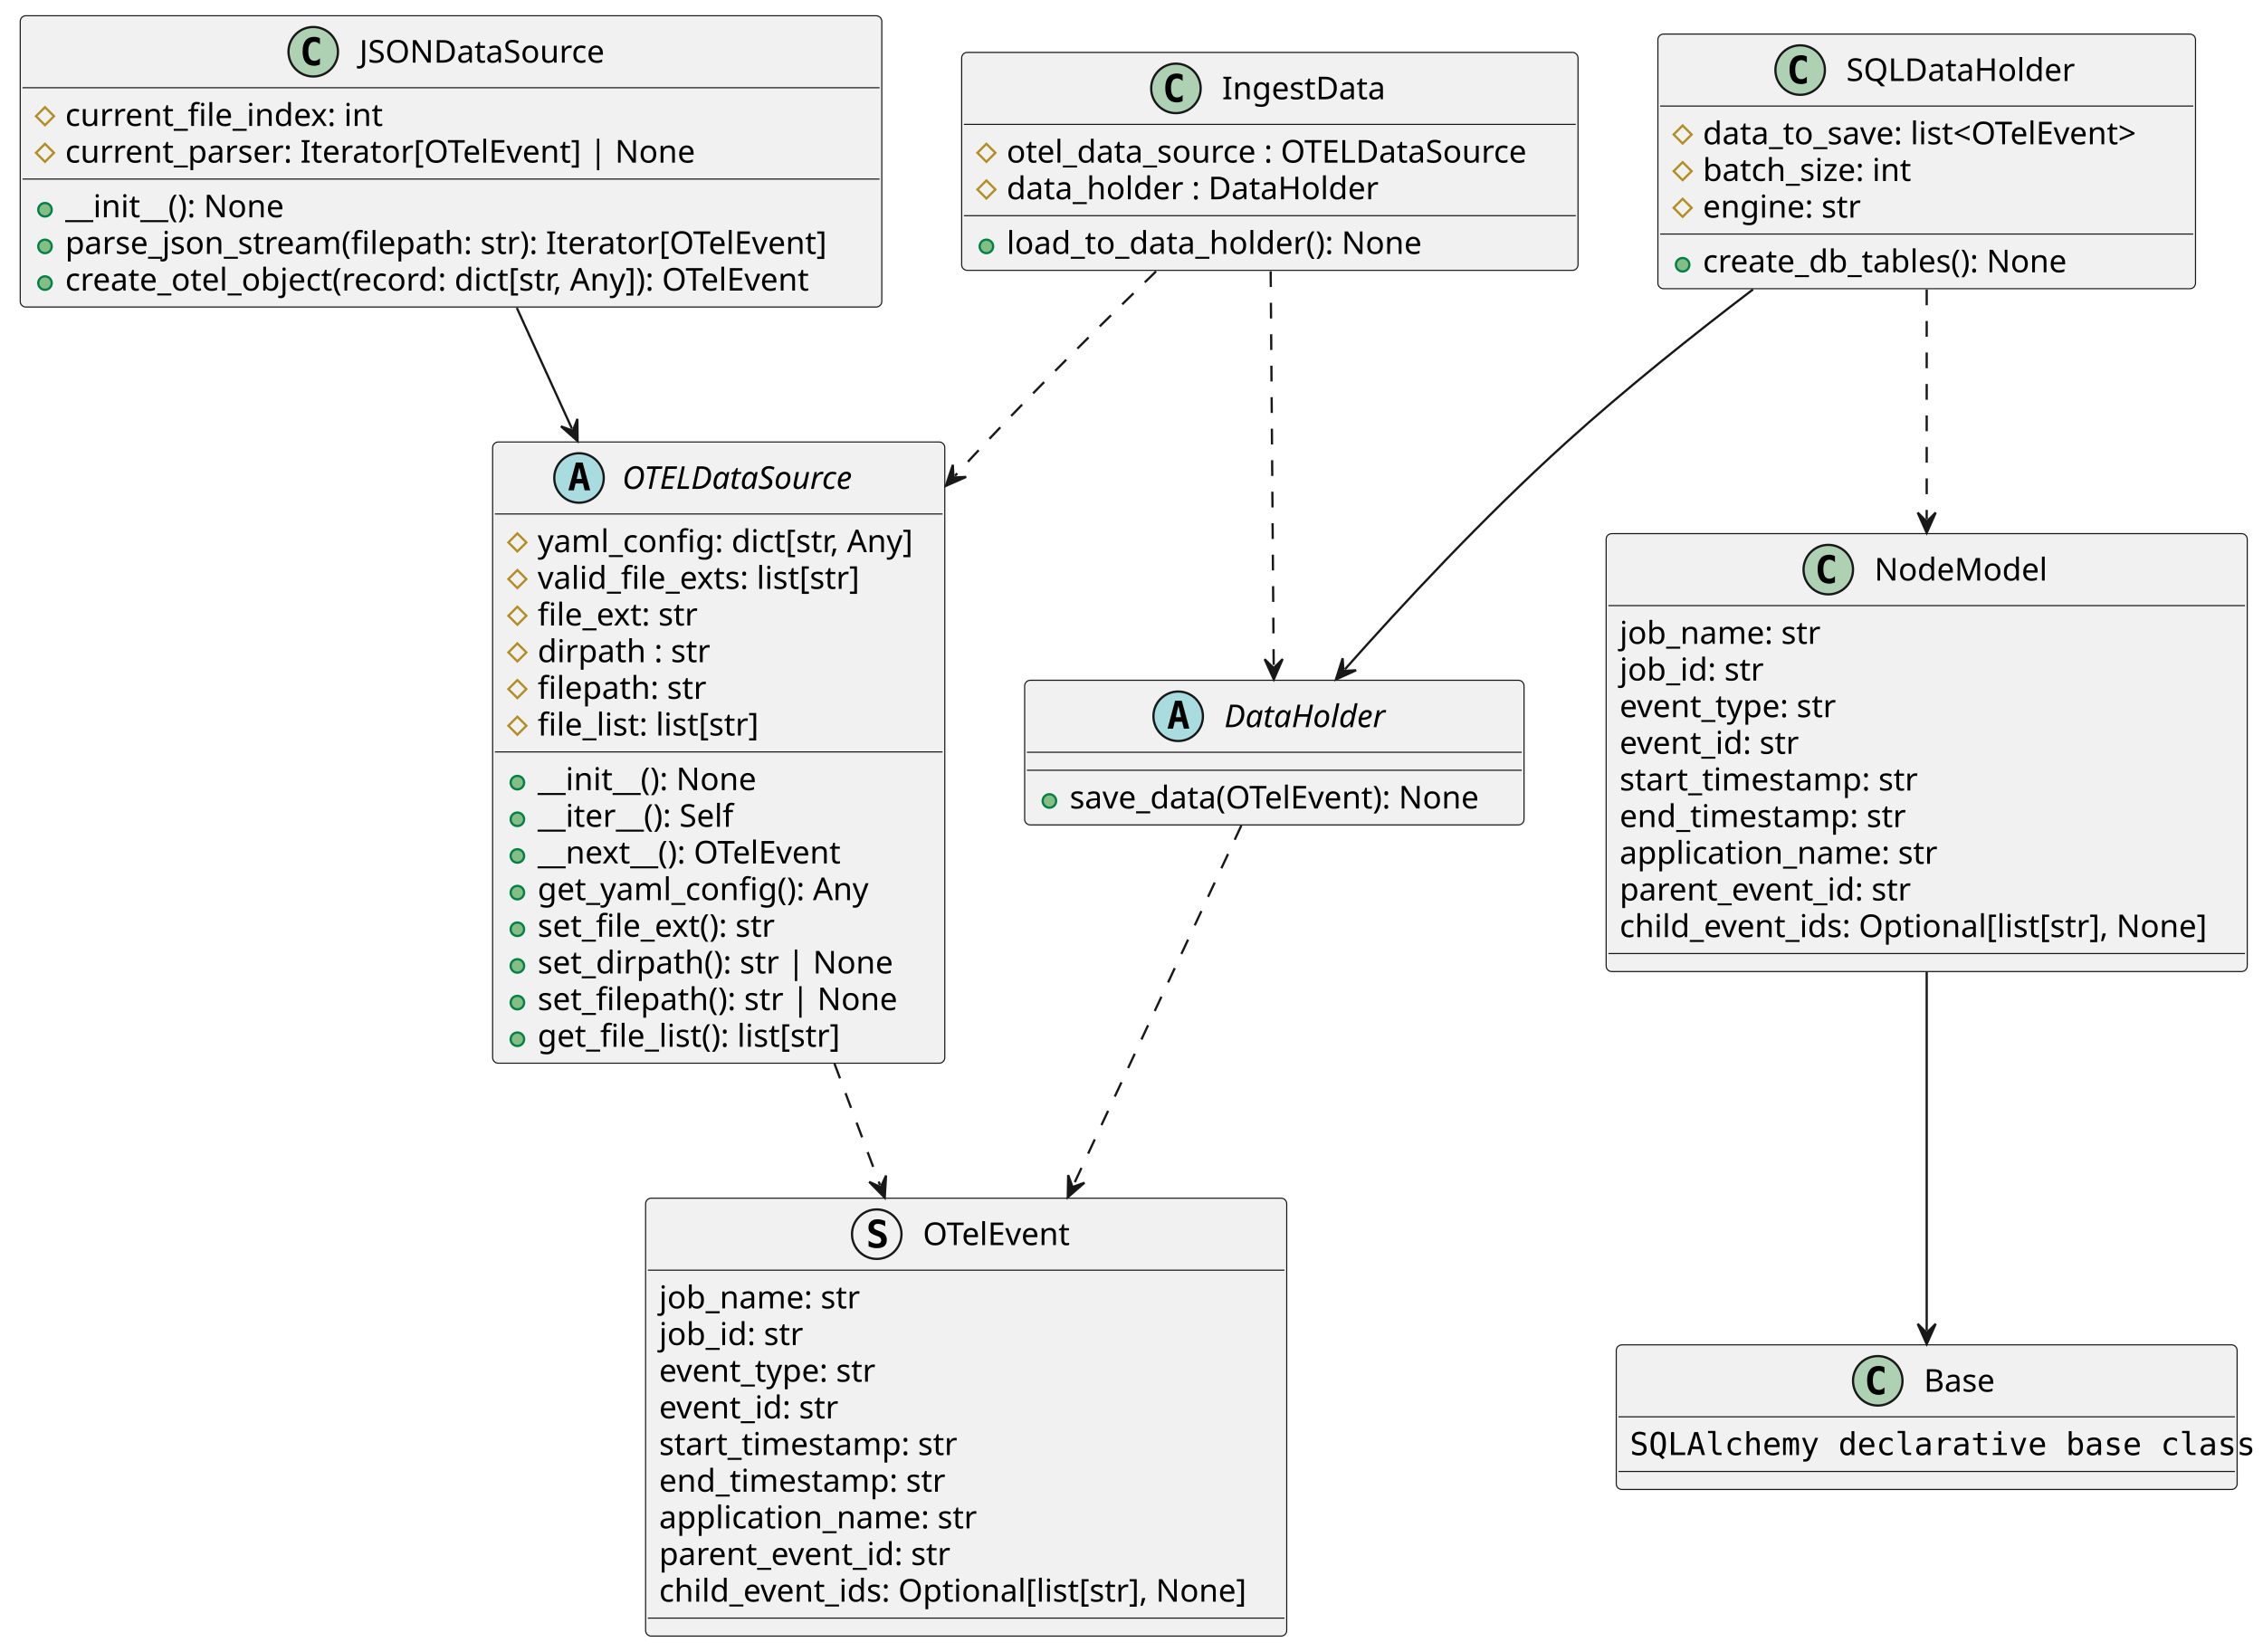
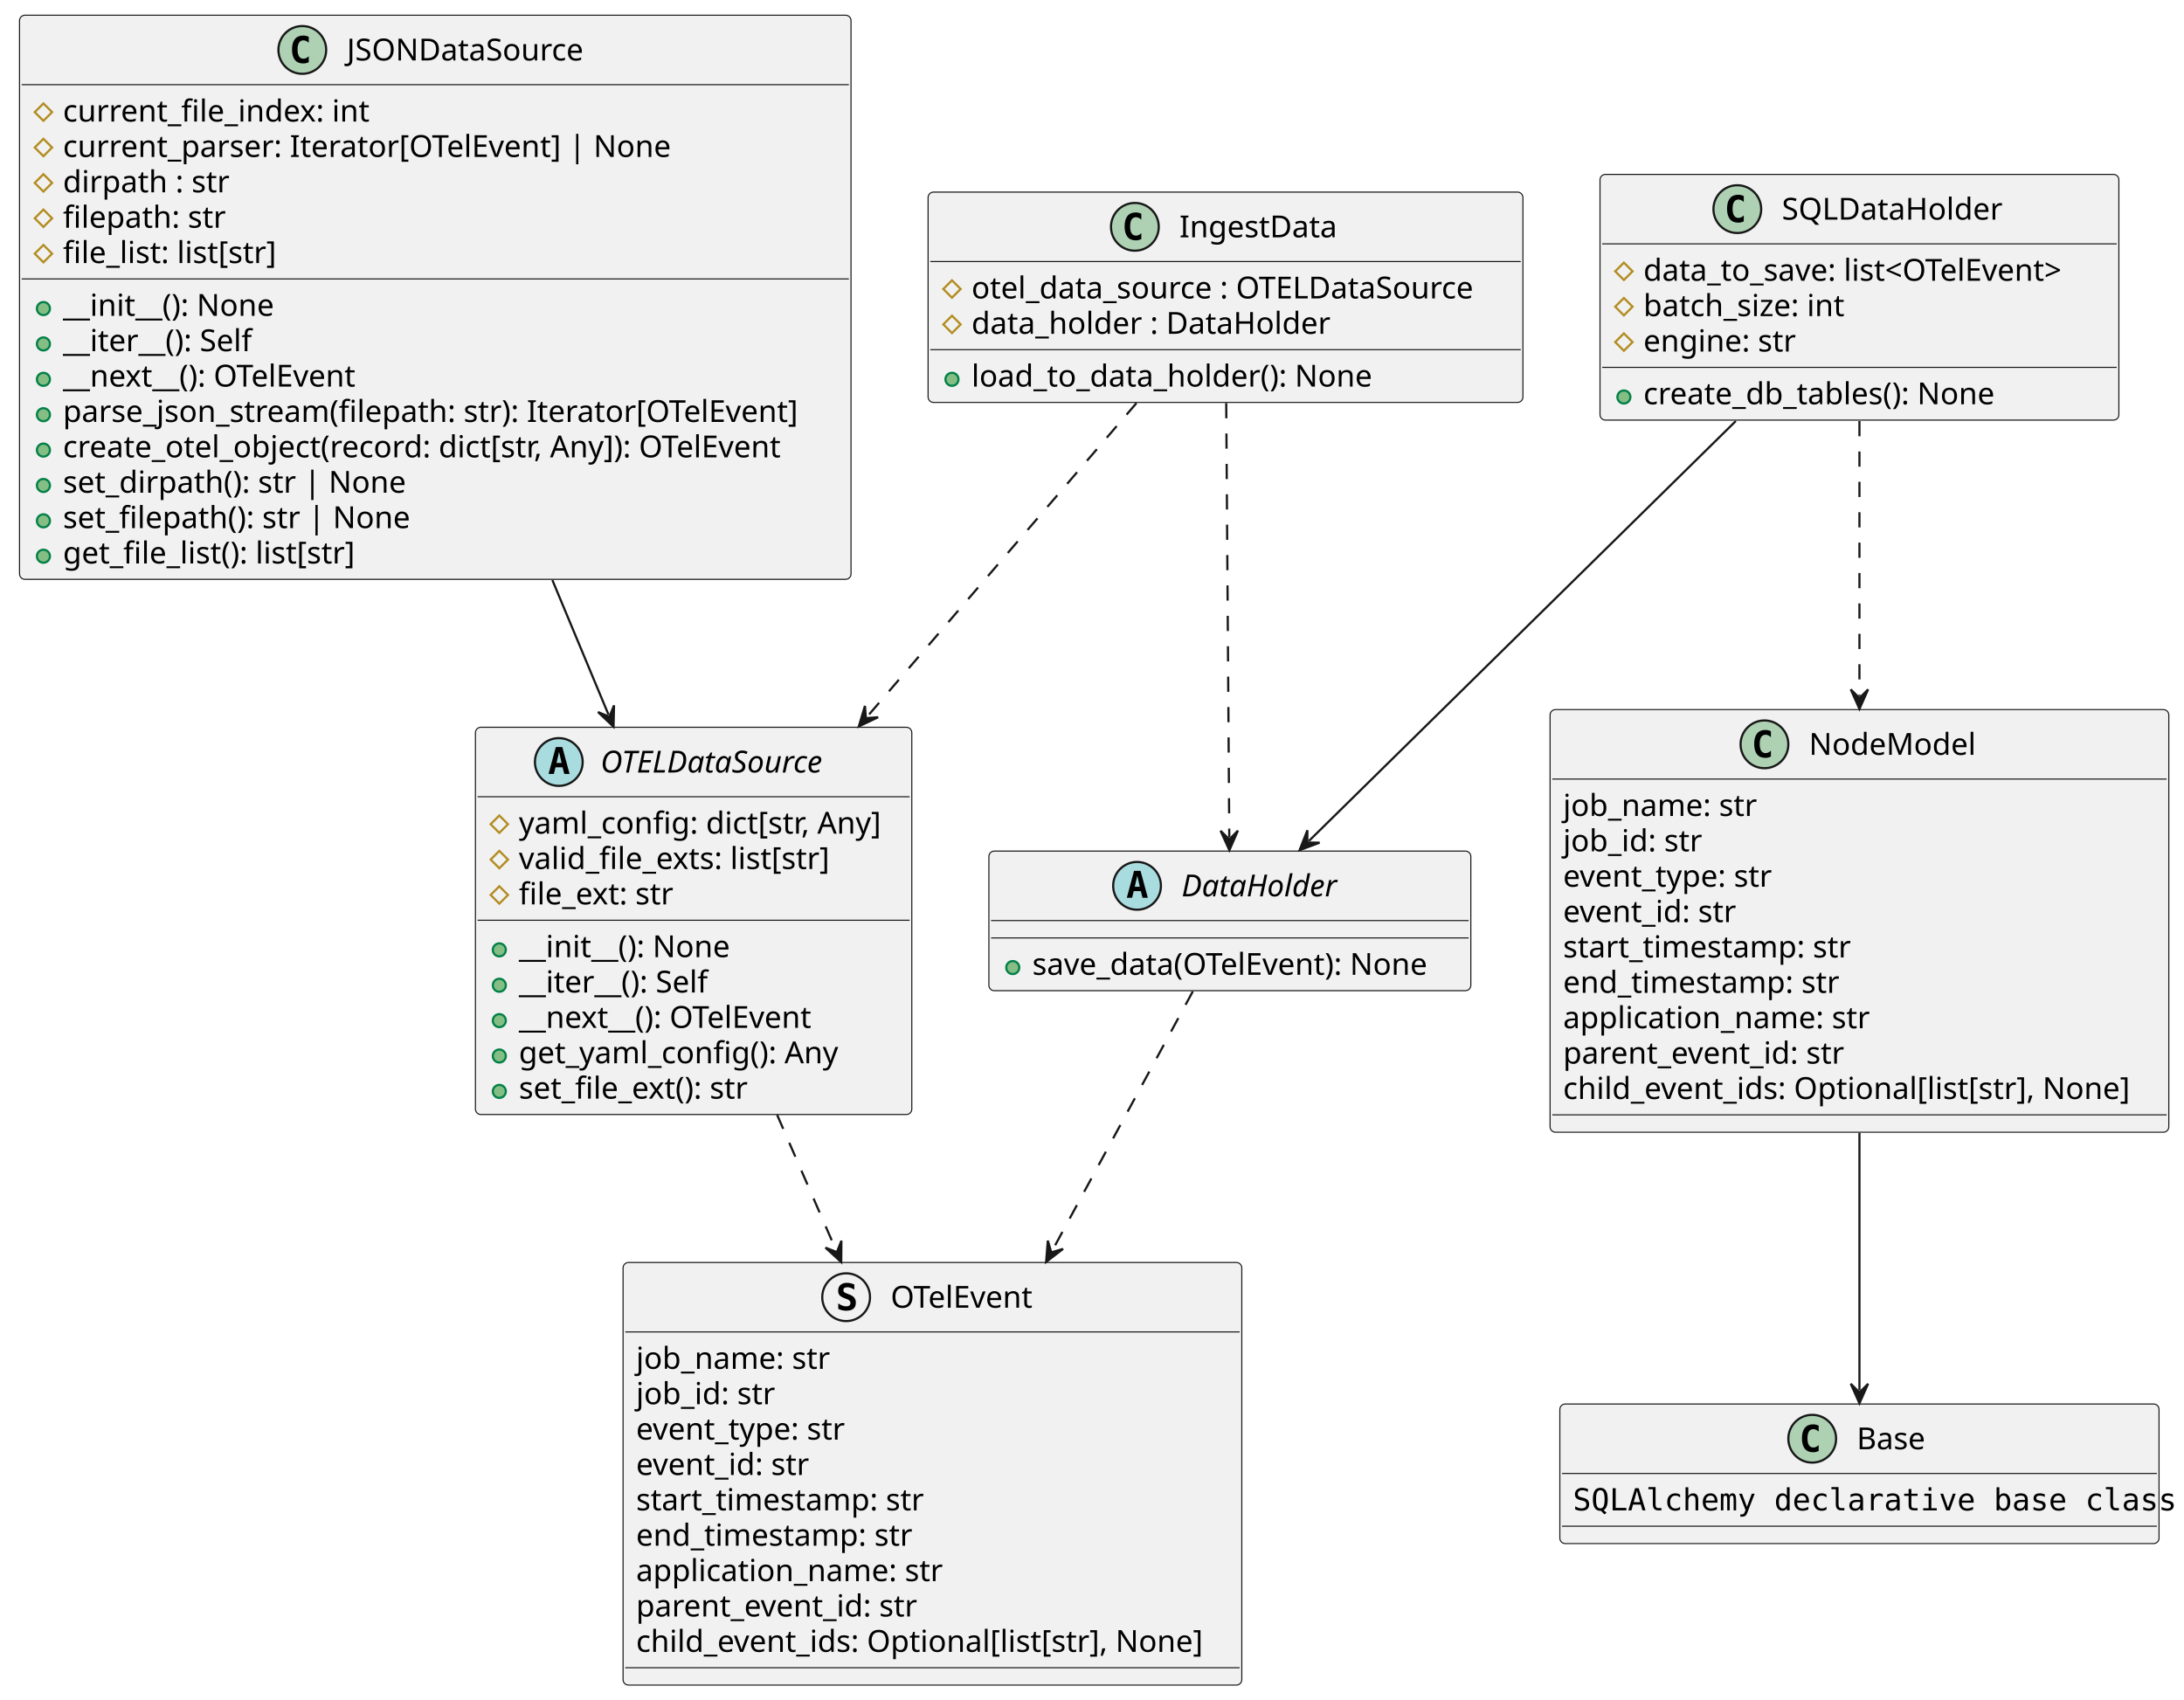
- <svg xmlns="http://www.w3.org/2000/svg" contentStyleType="text/css" height="734px" preserveAspectRatio="none" style="width:1006px;height:734px;background:#FFFFFF;" version="1.1" viewBox="0 0 1006 734" width="1006px" zoomAndPan="magnify">
+ <svg xmlns="http://www.w3.org/2000/svg" contentStyleType="text/css" height="783px" preserveAspectRatio="none" style="width:1006px;height:783px;background:#FFFFFF;" version="1.1" viewBox="0 0 1006 783" width="1006px" zoomAndPan="magnify">
  <defs />
  <g>
    <g id="elem_OTelEvent">
-       <rect codeLine="2" fill="#F1F1F1" height="194.672" id="OTelEvent" rx="2.5" ry="2.5" style="stroke:#181818;stroke-width:0.5;" width="285" x="287" y="532.64" />
-       <ellipse cx="389.75" cy="548.64" fill="#F1F1F1" rx="11" ry="11" style="stroke:#181818;stroke-width:1.0;" />
-       <path d="M389.234,549.202 Q387.375,548.499 386.719,547.734 Q386.078,546.952 386.078,545.64 Q386.078,543.952 387.156,542.984 Q388.234,542.015 390.109,542.015 Q390.969,542.015 391.812,542.218 Q392.672,542.406 393.516,542.796 L393.516,545.187 Q392.734,544.624 391.906,544.343 Q391.094,544.046 390.297,544.046 Q389.422,544.046 388.938,544.406 Q388.469,544.765 388.469,545.421 Q388.469,545.937 388.812,546.281 Q389.156,546.609 390.25,547.015 L391.312,547.421 Q392.797,547.968 393.5,548.874 Q394.219,549.781 394.219,551.156 Q394.219,553.031 393.109,553.952 Q392,554.874 389.75,554.874 Q388.828,554.874 387.906,554.656 Q386.984,554.437 386.125,554.015 L386.125,551.484 Q387.094,552.171 388.016,552.515 Q388.938,552.859 389.828,552.859 Q390.734,552.859 391.234,552.452 Q391.734,552.031 391.734,551.296 Q391.734,550.734 391.391,550.327 Q391.062,549.906 390.438,549.656 L389.234,549.202 Z " fill="#000000" />
-       <text fill="#000000" font-family="sans-serif" font-size="14" lengthAdjust="spacing" textLength="71" x="410.25" y="553.487">OTelEvent</text>
-       <line style="stroke:#181818;stroke-width:0.5;" x1="288" x2="571" y1="564.64" y2="564.64" />
-       <text fill="#000000" font-family="sans-serif" font-size="14" lengthAdjust="spacing" textLength="94" x="293" y="581.635">job_name: str</text>
-       <text fill="#000000" font-family="sans-serif" font-size="14" lengthAdjust="spacing" textLength="67" x="293" y="597.932">job_id: str</text>
-       <text fill="#000000" font-family="sans-serif" font-size="14" lengthAdjust="spacing" textLength="103" x="293" y="614.229">event_type: str</text>
-       <text fill="#000000" font-family="sans-serif" font-size="14" lengthAdjust="spacing" textLength="85" x="293" y="630.526">event_id: str</text>
-       <text fill="#000000" font-family="sans-serif" font-size="14" lengthAdjust="spacing" textLength="138" x="293" y="646.823">start_timestamp: str</text>
-       <text fill="#000000" font-family="sans-serif" font-size="14" lengthAdjust="spacing" textLength="134" x="293" y="663.12">end_timestamp: str</text>
-       <text fill="#000000" font-family="sans-serif" font-size="14" lengthAdjust="spacing" textLength="147" x="293" y="679.416">application_name: str</text>
-       <text fill="#000000" font-family="sans-serif" font-size="14" lengthAdjust="spacing" textLength="137" x="293" y="695.713">parent_event_id: str</text>
-       <text fill="#000000" font-family="sans-serif" font-size="14" lengthAdjust="spacing" textLength="273" x="293" y="712.01">child_event_ids: Optional[list[str], None]</text>
-       <line style="stroke:#181818;stroke-width:0.5;" x1="288" x2="571" y1="719.312" y2="719.312" />
+       <rect codeLine="2" fill="#F1F1F1" height="194.672" id="OTelEvent" rx="2.5" ry="2.5" style="stroke:#181818;stroke-width:0.5;" width="285" x="287" y="581.53" />
+       <ellipse cx="389.75" cy="597.53" fill="#F1F1F1" rx="11" ry="11" style="stroke:#181818;stroke-width:1.0;" />
+       <path d="M389.234,598.092 Q387.375,597.389 386.719,596.624 Q386.078,595.842 386.078,594.53 Q386.078,592.842 387.156,591.874 Q388.234,590.905 390.109,590.905 Q390.969,590.905 391.812,591.108 Q392.672,591.296 393.516,591.686 L393.516,594.077 Q392.734,593.514 391.906,593.233 Q391.094,592.936 390.297,592.936 Q389.422,592.936 388.938,593.296 Q388.469,593.655 388.469,594.311 Q388.469,594.827 388.812,595.171 Q389.156,595.499 390.25,595.905 L391.312,596.311 Q392.797,596.858 393.5,597.764 Q394.219,598.671 394.219,600.046 Q394.219,601.921 393.109,602.842 Q392,603.764 389.75,603.764 Q388.828,603.764 387.906,603.546 Q386.984,603.327 386.125,602.905 L386.125,600.374 Q387.094,601.061 388.016,601.405 Q388.938,601.749 389.828,601.749 Q390.734,601.749 391.234,601.342 Q391.734,600.921 391.734,600.186 Q391.734,599.624 391.391,599.217 Q391.062,598.796 390.438,598.546 L389.234,598.092 Z " fill="#000000" />
+       <text fill="#000000" font-family="sans-serif" font-size="14" lengthAdjust="spacing" textLength="71" x="410.25" y="602.377">OTelEvent</text>
+       <line style="stroke:#181818;stroke-width:0.5;" x1="288" x2="571" y1="613.53" y2="613.53" />
+       <text fill="#000000" font-family="sans-serif" font-size="14" lengthAdjust="spacing" textLength="94" x="293" y="630.525">job_name: str</text>
+       <text fill="#000000" font-family="sans-serif" font-size="14" lengthAdjust="spacing" textLength="67" x="293" y="646.822">job_id: str</text>
+       <text fill="#000000" font-family="sans-serif" font-size="14" lengthAdjust="spacing" textLength="103" x="293" y="663.119">event_type: str</text>
+       <text fill="#000000" font-family="sans-serif" font-size="14" lengthAdjust="spacing" textLength="85" x="293" y="679.416">event_id: str</text>
+       <text fill="#000000" font-family="sans-serif" font-size="14" lengthAdjust="spacing" textLength="138" x="293" y="695.713">start_timestamp: str</text>
+       <text fill="#000000" font-family="sans-serif" font-size="14" lengthAdjust="spacing" textLength="134" x="293" y="712.01">end_timestamp: str</text>
+       <text fill="#000000" font-family="sans-serif" font-size="14" lengthAdjust="spacing" textLength="147" x="293" y="728.306">application_name: str</text>
+       <text fill="#000000" font-family="sans-serif" font-size="14" lengthAdjust="spacing" textLength="137" x="293" y="744.603">parent_event_id: str</text>
+       <text fill="#000000" font-family="sans-serif" font-size="14" lengthAdjust="spacing" textLength="273" x="293" y="760.9">child_event_ids: Optional[list[str], None]</text>
+       <line style="stroke:#181818;stroke-width:0.5;" x1="288" x2="571" y1="768.202" y2="768.202" />
    </g>
    <g id="elem_OTELDataSource">
-       <rect codeLine="14" fill="#F1F1F1" height="276.156" id="OTELDataSource" rx="2.5" ry="2.5" style="stroke:#181818;stroke-width:0.5;" width="201" x="219" y="196.48" />
-       <ellipse cx="257.4" cy="212.48" fill="#A9DCDF" rx="11" ry="11" style="stroke:#181818;stroke-width:1.0;" />
-       <path d="M257.509,207.824 L256.353,212.902 L258.681,212.902 L257.509,207.824 Z M256.025,205.589 L259.009,205.589 L262.369,217.98 L259.916,217.98 L259.15,214.917 L255.869,214.917 L255.119,217.98 L252.681,217.98 L256.025,205.589 Z " fill="#000000" />
-       <text fill="#000000" font-family="sans-serif" font-size="14" font-style="italic" lengthAdjust="spacing" textLength="117" x="276.6" y="217.327">OTELDataSource</text>
-       <line style="stroke:#181818;stroke-width:0.5;" x1="220" x2="419" y1="228.48" y2="228.48" />
-       <polygon fill="none" points="230,237.128,234,241.128,230,245.128,226,241.128" style="stroke:#B38D22;stroke-width:1.0;" />
-       <text fill="#000000" font-family="sans-serif" font-size="14" lengthAdjust="spacing" textLength="175" x="239" y="245.475">yaml_config: dict[str, Any]</text>
-       <polygon fill="none" points="230,253.425,234,257.425,230,261.425,226,257.425" style="stroke:#B38D22;stroke-width:1.0;" />
-       <text fill="#000000" font-family="sans-serif" font-size="14" lengthAdjust="spacing" textLength="148" x="239" y="261.772">valid_file_exts: list[str]</text>
-       <polygon fill="none" points="230,269.722,234,273.722,230,277.722,226,273.722" style="stroke:#B38D22;stroke-width:1.0;" />
-       <text fill="#000000" font-family="sans-serif" font-size="14" lengthAdjust="spacing" textLength="74" x="239" y="278.069">file_ext: str</text>
-       <polygon fill="none" points="230,286.019,234,290.019,230,294.019,226,290.019" style="stroke:#B38D22;stroke-width:1.0;" />
-       <text fill="#000000" font-family="sans-serif" font-size="14" lengthAdjust="spacing" textLength="79" x="239" y="294.366">dirpath : str</text>
-       <polygon fill="none" points="230,302.316,234,306.316,230,310.316,226,306.316" style="stroke:#B38D22;stroke-width:1.0;" />
-       <text fill="#000000" font-family="sans-serif" font-size="14" lengthAdjust="spacing" textLength="77" x="239" y="310.663">filepath: str</text>
-       <polygon fill="none" points="230,318.613,234,322.613,230,326.613,226,322.613" style="stroke:#B38D22;stroke-width:1.0;" />
-       <text fill="#000000" font-family="sans-serif" font-size="14" lengthAdjust="spacing" textLength="101" x="239" y="326.959">file_list: list[str]</text>
-       <line style="stroke:#181818;stroke-width:0.5;" x1="220" x2="419" y1="334.261" y2="334.261" />
-       <ellipse cx="230" cy="347.91" fill="#84BE84" rx="3" ry="3" style="stroke:#038048;stroke-width:1.0;" />
-       <text fill="#000000" font-family="sans-serif" font-size="14" lengthAdjust="spacing" textLength="104" x="239" y="351.256">__init__(): None</text>
-       <ellipse cx="230" cy="364.207" fill="#84BE84" rx="3" ry="3" style="stroke:#038048;stroke-width:1.0;" />
-       <text fill="#000000" font-family="sans-serif" font-size="14" lengthAdjust="spacing" textLength="94" x="239" y="367.553">__iter__(): Self</text>
-       <ellipse cx="230" cy="380.503" fill="#84BE84" rx="3" ry="3" style="stroke:#038048;stroke-width:1.0;" />
-       <text fill="#000000" font-family="sans-serif" font-size="14" lengthAdjust="spacing" textLength="148" x="239" y="383.85">__next__(): OTelEvent</text>
-       <ellipse cx="230" cy="396.8" fill="#84BE84" rx="3" ry="3" style="stroke:#038048;stroke-width:1.0;" />
-       <text fill="#000000" font-family="sans-serif" font-size="14" lengthAdjust="spacing" textLength="154" x="239" y="400.147">get_yaml_config(): Any</text>
-       <ellipse cx="230" cy="413.097" fill="#84BE84" rx="3" ry="3" style="stroke:#038048;stroke-width:1.0;" />
-       <text fill="#000000" font-family="sans-serif" font-size="14" lengthAdjust="spacing" textLength="113" x="239" y="416.444">set_file_ext(): str</text>
-       <ellipse cx="230" cy="429.394" fill="#84BE84" rx="3" ry="3" style="stroke:#038048;stroke-width:1.0;" />
-       <text fill="#000000" font-family="sans-serif" font-size="14" lengthAdjust="spacing" textLength="164" x="239" y="432.741">set_dirpath(): str | None</text>
-       <ellipse cx="230" cy="445.691" fill="#84BE84" rx="3" ry="3" style="stroke:#038048;stroke-width:1.0;" />
-       <text fill="#000000" font-family="sans-serif" font-size="14" lengthAdjust="spacing" textLength="166" x="239" y="449.038">set_filepath(): str | None</text>
-       <ellipse cx="230" cy="461.988" fill="#84BE84" rx="3" ry="3" style="stroke:#038048;stroke-width:1.0;" />
-       <text fill="#000000" font-family="sans-serif" font-size="14" lengthAdjust="spacing" textLength="141" x="239" y="465.334">get_file_list(): list[str]</text>
+       <rect codeLine="14" fill="#F1F1F1" height="178.375" id="OTELDataSource" rx="2.5" ry="2.5" style="stroke:#181818;stroke-width:0.5;" width="201" x="219" y="335" />
+       <ellipse cx="257.4" cy="351" fill="#A9DCDF" rx="11" ry="11" style="stroke:#181818;stroke-width:1.0;" />
+       <path d="M257.509,346.344 L256.353,351.422 L258.681,351.422 L257.509,346.344 Z M256.025,344.109 L259.009,344.109 L262.369,356.5 L259.916,356.5 L259.15,353.438 L255.869,353.438 L255.119,356.5 L252.681,356.5 L256.025,344.109 Z " fill="#000000" />
+       <text fill="#000000" font-family="sans-serif" font-size="14" font-style="italic" lengthAdjust="spacing" textLength="117" x="276.6" y="355.847">OTELDataSource</text>
+       <line style="stroke:#181818;stroke-width:0.5;" x1="220" x2="419" y1="367" y2="367" />
+       <polygon fill="none" points="230,375.648,234,379.648,230,383.648,226,379.648" style="stroke:#B38D22;stroke-width:1.0;" />
+       <text fill="#000000" font-family="sans-serif" font-size="14" lengthAdjust="spacing" textLength="175" x="239" y="383.995">yaml_config: dict[str, Any]</text>
+       <polygon fill="none" points="230,391.945,234,395.945,230,399.945,226,395.945" style="stroke:#B38D22;stroke-width:1.0;" />
+       <text fill="#000000" font-family="sans-serif" font-size="14" lengthAdjust="spacing" textLength="148" x="239" y="400.292">valid_file_exts: list[str]</text>
+       <polygon fill="none" points="230,408.242,234,412.242,230,416.242,226,412.242" style="stroke:#B38D22;stroke-width:1.0;" />
+       <text fill="#000000" font-family="sans-serif" font-size="14" lengthAdjust="spacing" textLength="74" x="239" y="416.589">file_ext: str</text>
+       <line style="stroke:#181818;stroke-width:0.5;" x1="220" x2="419" y1="423.891" y2="423.891" />
+       <ellipse cx="230" cy="437.539" fill="#84BE84" rx="3" ry="3" style="stroke:#038048;stroke-width:1.0;" />
+       <text fill="#000000" font-family="sans-serif" font-size="14" lengthAdjust="spacing" textLength="104" x="239" y="440.886">__init__(): None</text>
+       <ellipse cx="230" cy="453.836" fill="#84BE84" rx="3" ry="3" style="stroke:#038048;stroke-width:1.0;" />
+       <text fill="#000000" font-family="sans-serif" font-size="14" lengthAdjust="spacing" textLength="94" x="239" y="457.183">__iter__(): Self</text>
+       <ellipse cx="230" cy="470.133" fill="#84BE84" rx="3" ry="3" style="stroke:#038048;stroke-width:1.0;" />
+       <text fill="#000000" font-family="sans-serif" font-size="14" lengthAdjust="spacing" textLength="148" x="239" y="473.479">__next__(): OTelEvent</text>
+       <ellipse cx="230" cy="486.43" fill="#84BE84" rx="3" ry="3" style="stroke:#038048;stroke-width:1.0;" />
+       <text fill="#000000" font-family="sans-serif" font-size="14" lengthAdjust="spacing" textLength="154" x="239" y="489.776">get_yaml_config(): Any</text>
+       <ellipse cx="230" cy="502.727" fill="#84BE84" rx="3" ry="3" style="stroke:#038048;stroke-width:1.0;" />
+       <text fill="#000000" font-family="sans-serif" font-size="14" lengthAdjust="spacing" textLength="113" x="239" y="506.073">set_file_ext(): str</text>
    </g>
    <g id="elem_JSONDataSource">
-       <rect codeLine="31" fill="#F1F1F1" height="129.484" id="JSONDataSource" rx="2.5" ry="2.5" style="stroke:#181818;stroke-width:0.5;" width="383" x="9" y="7" />
+       <rect codeLine="25" fill="#F1F1F1" height="259.859" id="JSONDataSource" rx="2.5" ry="2.5" style="stroke:#181818;stroke-width:0.5;" width="383" x="9" y="7" />
      <ellipse cx="139.25" cy="23" fill="#ADD1B2" rx="11" ry="11" style="stroke:#181818;stroke-width:1.0;" />
      <path d="M142.219,28.641 Q141.641,28.938 141,29.078 Q140.359,29.234 139.656,29.234 Q137.156,29.234 135.828,27.594 Q134.516,25.938 134.516,22.812 Q134.516,19.688 135.828,18.031 Q137.156,16.375 139.656,16.375 Q140.359,16.375 141,16.531 Q141.656,16.688 142.219,16.984 L142.219,19.703 Q141.594,19.125 141,18.859 Q140.406,18.578 139.781,18.578 Q138.438,18.578 137.75,19.656 Q137.062,20.719 137.062,22.812 Q137.062,24.906 137.75,25.984 Q138.438,27.047 139.781,27.047 Q140.406,27.047 141,26.781 Q141.594,26.5 142.219,25.922 L142.219,28.641 Z " fill="#000000" />
      <text fill="#000000" font-family="sans-serif" font-size="14" lengthAdjust="spacing" textLength="114" x="159.75" y="27.847">JSONDataSource</text>
      <line style="stroke:#181818;stroke-width:0.5;" x1="10" x2="391" y1="39" y2="39" />
      <polygon fill="none" points="20,47.648,24,51.648,20,55.648,16,51.648" style="stroke:#B38D22;stroke-width:1.0;" />
      <text fill="#000000" font-family="sans-serif" font-size="14" lengthAdjust="spacing" textLength="146" x="29" y="55.995">current_file_index: int</text>
      <polygon fill="none" points="20,63.945,24,67.945,20,71.945,16,67.945" style="stroke:#B38D22;stroke-width:1.0;" />
      <text fill="#000000" font-family="sans-serif" font-size="14" lengthAdjust="spacing" textLength="290" x="29" y="72.292">current_parser: Iterator[OTelEvent] | None</text>
-       <line style="stroke:#181818;stroke-width:0.5;" x1="10" x2="391" y1="79.594" y2="79.594" />
-       <ellipse cx="20" cy="93.242" fill="#84BE84" rx="3" ry="3" style="stroke:#038048;stroke-width:1.0;" />
-       <text fill="#000000" font-family="sans-serif" font-size="14" lengthAdjust="spacing" textLength="104" x="29" y="96.589">__init__(): None</text>
-       <ellipse cx="20" cy="109.539" fill="#84BE84" rx="3" ry="3" style="stroke:#038048;stroke-width:1.0;" />
-       <text fill="#000000" font-family="sans-serif" font-size="14" lengthAdjust="spacing" textLength="356" x="29" y="112.886">parse_json_stream(filepath: str): Iterator[OTelEvent]</text>
-       <ellipse cx="20" cy="125.836" fill="#84BE84" rx="3" ry="3" style="stroke:#038048;stroke-width:1.0;" />
-       <text fill="#000000" font-family="sans-serif" font-size="14" lengthAdjust="spacing" textLength="357" x="29" y="129.183">create_otel_object(record: dict[str, Any]): OTelEvent</text>
+       <polygon fill="none" points="20,80.242,24,84.242,20,88.242,16,84.242" style="stroke:#B38D22;stroke-width:1.0;" />
+       <text fill="#000000" font-family="sans-serif" font-size="14" lengthAdjust="spacing" textLength="79" x="29" y="88.589">dirpath : str</text>
+       <polygon fill="none" points="20,96.539,24,100.539,20,104.539,16,100.539" style="stroke:#B38D22;stroke-width:1.0;" />
+       <text fill="#000000" font-family="sans-serif" font-size="14" lengthAdjust="spacing" textLength="77" x="29" y="104.886">filepath: str</text>
+       <polygon fill="none" points="20,112.836,24,116.836,20,120.836,16,116.836" style="stroke:#B38D22;stroke-width:1.0;" />
+       <text fill="#000000" font-family="sans-serif" font-size="14" lengthAdjust="spacing" textLength="101" x="29" y="121.183">file_list: list[str]</text>
+       <line style="stroke:#181818;stroke-width:0.5;" x1="10" x2="391" y1="128.484" y2="128.484" />
+       <ellipse cx="20" cy="142.133" fill="#84BE84" rx="3" ry="3" style="stroke:#038048;stroke-width:1.0;" />
+       <text fill="#000000" font-family="sans-serif" font-size="14" lengthAdjust="spacing" textLength="104" x="29" y="145.48">__init__(): None</text>
+       <ellipse cx="20" cy="158.43" fill="#84BE84" rx="3" ry="3" style="stroke:#038048;stroke-width:1.0;" />
+       <text fill="#000000" font-family="sans-serif" font-size="14" lengthAdjust="spacing" textLength="94" x="29" y="161.776">__iter__(): Self</text>
+       <ellipse cx="20" cy="174.727" fill="#84BE84" rx="3" ry="3" style="stroke:#038048;stroke-width:1.0;" />
+       <text fill="#000000" font-family="sans-serif" font-size="14" lengthAdjust="spacing" textLength="148" x="29" y="178.073">__next__(): OTelEvent</text>
+       <ellipse cx="20" cy="191.023" fill="#84BE84" rx="3" ry="3" style="stroke:#038048;stroke-width:1.0;" />
+       <text fill="#000000" font-family="sans-serif" font-size="14" lengthAdjust="spacing" textLength="356" x="29" y="194.37">parse_json_stream(filepath: str): Iterator[OTelEvent]</text>
+       <ellipse cx="20" cy="207.32" fill="#84BE84" rx="3" ry="3" style="stroke:#038048;stroke-width:1.0;" />
+       <text fill="#000000" font-family="sans-serif" font-size="14" lengthAdjust="spacing" textLength="357" x="29" y="210.667">create_otel_object(record: dict[str, Any]): OTelEvent</text>
+       <ellipse cx="20" cy="223.617" fill="#84BE84" rx="3" ry="3" style="stroke:#038048;stroke-width:1.0;" />
+       <text fill="#000000" font-family="sans-serif" font-size="14" lengthAdjust="spacing" textLength="164" x="29" y="226.964">set_dirpath(): str | None</text>
+       <ellipse cx="20" cy="239.914" fill="#84BE84" rx="3" ry="3" style="stroke:#038048;stroke-width:1.0;" />
+       <text fill="#000000" font-family="sans-serif" font-size="14" lengthAdjust="spacing" textLength="166" x="29" y="243.261">set_filepath(): str | None</text>
+       <ellipse cx="20" cy="256.211" fill="#84BE84" rx="3" ry="3" style="stroke:#038048;stroke-width:1.0;" />
+       <text fill="#000000" font-family="sans-serif" font-size="14" lengthAdjust="spacing" textLength="141" x="29" y="259.558">get_file_list(): list[str]</text>
    </g>
    <g id="elem_SQLDataHolder">
-       <rect codeLine="39" fill="#F1F1F1" height="113.188" id="SQLDataHolder" rx="2.5" ry="2.5" style="stroke:#181818;stroke-width:0.5;" width="239" x="737" y="15.15" />
-       <ellipse cx="800.25" cy="31.15" fill="#ADD1B2" rx="11" ry="11" style="stroke:#181818;stroke-width:1.0;" />
-       <path d="M803.219,36.791 Q802.641,37.087 802,37.228 Q801.359,37.384 800.656,37.384 Q798.156,37.384 796.828,35.744 Q795.516,34.087 795.516,30.962 Q795.516,27.837 796.828,26.181 Q798.156,24.525 800.656,24.525 Q801.359,24.525 802,24.681 Q802.656,24.837 803.219,25.134 L803.219,27.853 Q802.594,27.275 802,27.009 Q801.406,26.728 800.781,26.728 Q799.438,26.728 798.75,27.806 Q798.062,28.869 798.062,30.962 Q798.062,33.056 798.75,34.134 Q799.438,35.197 800.781,35.197 Q801.406,35.197 802,34.931 Q802.594,34.65 803.219,34.072 L803.219,36.791 Z " fill="#000000" />
-       <text fill="#000000" font-family="sans-serif" font-size="14" lengthAdjust="spacing" textLength="104" x="820.75" y="35.997">SQLDataHolder</text>
-       <line style="stroke:#181818;stroke-width:0.5;" x1="738" x2="975" y1="47.15" y2="47.15" />
-       <polygon fill="none" points="748,55.798,752,59.798,748,63.798,744,59.798" style="stroke:#B38D22;stroke-width:1.0;" />
-       <text fill="#000000" font-family="sans-serif" font-size="14" lengthAdjust="spacing" textLength="213" x="757" y="64.145">data_to_save: list&lt;OTelEvent&gt;</text>
-       <polygon fill="none" points="748,72.095,752,76.095,748,80.095,744,76.095" style="stroke:#B38D22;stroke-width:1.0;" />
-       <text fill="#000000" font-family="sans-serif" font-size="14" lengthAdjust="spacing" textLength="100" x="757" y="80.442">batch_size: int</text>
-       <polygon fill="none" points="748,88.392,752,92.392,748,96.392,744,92.392" style="stroke:#B38D22;stroke-width:1.0;" />
-       <text fill="#000000" font-family="sans-serif" font-size="14" lengthAdjust="spacing" textLength="75" x="757" y="96.739">engine: str</text>
-       <line style="stroke:#181818;stroke-width:0.5;" x1="738" x2="975" y1="104.041" y2="104.041" />
-       <ellipse cx="748" cy="117.689" fill="#84BE84" rx="3" ry="3" style="stroke:#038048;stroke-width:1.0;" />
-       <text fill="#000000" font-family="sans-serif" font-size="14" lengthAdjust="spacing" textLength="174" x="757" y="121.036">create_db_tables(): None</text>
+       <rect codeLine="41" fill="#F1F1F1" height="113.188" id="SQLDataHolder" rx="2.5" ry="2.5" style="stroke:#181818;stroke-width:0.5;" width="239" x="737" y="80.33" />
+       <ellipse cx="800.25" cy="96.33" fill="#ADD1B2" rx="11" ry="11" style="stroke:#181818;stroke-width:1.0;" />
+       <path d="M803.219,101.971 Q802.641,102.267 802,102.408 Q801.359,102.564 800.656,102.564 Q798.156,102.564 796.828,100.924 Q795.516,99.267 795.516,96.142 Q795.516,93.017 796.828,91.361 Q798.156,89.705 800.656,89.705 Q801.359,89.705 802,89.861 Q802.656,90.017 803.219,90.314 L803.219,93.033 Q802.594,92.455 802,92.189 Q801.406,91.908 800.781,91.908 Q799.438,91.908 798.75,92.986 Q798.062,94.049 798.062,96.142 Q798.062,98.236 798.75,99.314 Q799.438,100.377 800.781,100.377 Q801.406,100.377 802,100.111 Q802.594,99.83 803.219,99.252 L803.219,101.971 Z " fill="#000000" />
+       <text fill="#000000" font-family="sans-serif" font-size="14" lengthAdjust="spacing" textLength="104" x="820.75" y="101.177">SQLDataHolder</text>
+       <line style="stroke:#181818;stroke-width:0.5;" x1="738" x2="975" y1="112.33" y2="112.33" />
+       <polygon fill="none" points="748,120.978,752,124.978,748,128.978,744,124.978" style="stroke:#B38D22;stroke-width:1.0;" />
+       <text fill="#000000" font-family="sans-serif" font-size="14" lengthAdjust="spacing" textLength="213" x="757" y="129.325">data_to_save: list&lt;OTelEvent&gt;</text>
+       <polygon fill="none" points="748,137.275,752,141.275,748,145.275,744,141.275" style="stroke:#B38D22;stroke-width:1.0;" />
+       <text fill="#000000" font-family="sans-serif" font-size="14" lengthAdjust="spacing" textLength="100" x="757" y="145.622">batch_size: int</text>
+       <polygon fill="none" points="748,153.572,752,157.572,748,161.572,744,157.572" style="stroke:#B38D22;stroke-width:1.0;" />
+       <text fill="#000000" font-family="sans-serif" font-size="14" lengthAdjust="spacing" textLength="75" x="757" y="161.919">engine: str</text>
+       <line style="stroke:#181818;stroke-width:0.5;" x1="738" x2="975" y1="169.221" y2="169.221" />
+       <ellipse cx="748" cy="182.869" fill="#84BE84" rx="3" ry="3" style="stroke:#038048;stroke-width:1.0;" />
+       <text fill="#000000" font-family="sans-serif" font-size="14" lengthAdjust="spacing" textLength="174" x="757" y="186.216">create_db_tables(): None</text>
    </g>
    <g id="elem_NodeModel">
-       <rect codeLine="46" fill="#F1F1F1" height="194.672" id="NodeModel" rx="2.5" ry="2.5" style="stroke:#181818;stroke-width:0.5;" width="285" x="714" y="237.22" />
-       <ellipse cx="812.75" cy="253.22" fill="#ADD1B2" rx="11" ry="11" style="stroke:#181818;stroke-width:1.0;" />
-       <path d="M815.719,258.861 Q815.141,259.158 814.5,259.298 Q813.859,259.454 813.156,259.454 Q810.656,259.454 809.328,257.814 Q808.016,256.158 808.016,253.032 Q808.016,249.907 809.328,248.251 Q810.656,246.595 813.156,246.595 Q813.859,246.595 814.5,246.751 Q815.156,246.907 815.719,247.204 L815.719,249.923 Q815.094,249.345 814.5,249.079 Q813.906,248.798 813.281,248.798 Q811.938,248.798 811.25,249.876 Q810.562,250.939 810.562,253.032 Q810.562,255.126 811.25,256.204 Q811.938,257.267 813.281,257.267 Q813.906,257.267 814.5,257.001 Q815.094,256.72 815.719,256.142 L815.719,258.861 Z " fill="#000000" />
-       <text fill="#000000" font-family="sans-serif" font-size="14" lengthAdjust="spacing" textLength="79" x="833.25" y="258.067">NodeModel</text>
-       <line style="stroke:#181818;stroke-width:0.5;" x1="715" x2="998" y1="269.22" y2="269.22" />
-       <text fill="#000000" font-family="sans-serif" font-size="14" lengthAdjust="spacing" textLength="94" x="720" y="286.215">job_name: str</text>
-       <text fill="#000000" font-family="sans-serif" font-size="14" lengthAdjust="spacing" textLength="67" x="720" y="302.512">job_id: str</text>
-       <text fill="#000000" font-family="sans-serif" font-size="14" lengthAdjust="spacing" textLength="103" x="720" y="318.809">event_type: str</text>
-       <text fill="#000000" font-family="sans-serif" font-size="14" lengthAdjust="spacing" textLength="85" x="720" y="335.106">event_id: str</text>
-       <text fill="#000000" font-family="sans-serif" font-size="14" lengthAdjust="spacing" textLength="138" x="720" y="351.403">start_timestamp: str</text>
-       <text fill="#000000" font-family="sans-serif" font-size="14" lengthAdjust="spacing" textLength="134" x="720" y="367.7">end_timestamp: str</text>
-       <text fill="#000000" font-family="sans-serif" font-size="14" lengthAdjust="spacing" textLength="147" x="720" y="383.996">application_name: str</text>
-       <text fill="#000000" font-family="sans-serif" font-size="14" lengthAdjust="spacing" textLength="137" x="720" y="400.293">parent_event_id: str</text>
-       <text fill="#000000" font-family="sans-serif" font-size="14" lengthAdjust="spacing" textLength="273" x="720" y="416.59">child_event_ids: Optional[list[str], None]</text>
-       <line style="stroke:#181818;stroke-width:0.5;" x1="715" x2="998" y1="423.892" y2="423.892" />
+       <rect codeLine="48" fill="#F1F1F1" height="194.672" id="NodeModel" rx="2.5" ry="2.5" style="stroke:#181818;stroke-width:0.5;" width="285" x="714" y="326.86" />
+       <ellipse cx="812.75" cy="342.86" fill="#ADD1B2" rx="11" ry="11" style="stroke:#181818;stroke-width:1.0;" />
+       <path d="M815.719,348.501 Q815.141,348.798 814.5,348.938 Q813.859,349.094 813.156,349.094 Q810.656,349.094 809.328,347.454 Q808.016,345.798 808.016,342.673 Q808.016,339.548 809.328,337.891 Q810.656,336.235 813.156,336.235 Q813.859,336.235 814.5,336.391 Q815.156,336.548 815.719,336.844 L815.719,339.563 Q815.094,338.985 814.5,338.719 Q813.906,338.438 813.281,338.438 Q811.938,338.438 811.25,339.516 Q810.562,340.579 810.562,342.673 Q810.562,344.766 811.25,345.844 Q811.938,346.907 813.281,346.907 Q813.906,346.907 814.5,346.641 Q815.094,346.36 815.719,345.782 L815.719,348.501 Z " fill="#000000" />
+       <text fill="#000000" font-family="sans-serif" font-size="14" lengthAdjust="spacing" textLength="79" x="833.25" y="347.707">NodeModel</text>
+       <line style="stroke:#181818;stroke-width:0.5;" x1="715" x2="998" y1="358.86" y2="358.86" />
+       <text fill="#000000" font-family="sans-serif" font-size="14" lengthAdjust="spacing" textLength="94" x="720" y="375.855">job_name: str</text>
+       <text fill="#000000" font-family="sans-serif" font-size="14" lengthAdjust="spacing" textLength="67" x="720" y="392.152">job_id: str</text>
+       <text fill="#000000" font-family="sans-serif" font-size="14" lengthAdjust="spacing" textLength="103" x="720" y="408.449">event_type: str</text>
+       <text fill="#000000" font-family="sans-serif" font-size="14" lengthAdjust="spacing" textLength="85" x="720" y="424.746">event_id: str</text>
+       <text fill="#000000" font-family="sans-serif" font-size="14" lengthAdjust="spacing" textLength="138" x="720" y="441.043">start_timestamp: str</text>
+       <text fill="#000000" font-family="sans-serif" font-size="14" lengthAdjust="spacing" textLength="134" x="720" y="457.339">end_timestamp: str</text>
+       <text fill="#000000" font-family="sans-serif" font-size="14" lengthAdjust="spacing" textLength="147" x="720" y="473.636">application_name: str</text>
+       <text fill="#000000" font-family="sans-serif" font-size="14" lengthAdjust="spacing" textLength="137" x="720" y="489.933">parent_event_id: str</text>
+       <text fill="#000000" font-family="sans-serif" font-size="14" lengthAdjust="spacing" textLength="273" x="720" y="506.23">child_event_ids: Optional[list[str], None]</text>
+       <line style="stroke:#181818;stroke-width:0.5;" x1="715" x2="998" y1="513.532" y2="513.532" />
    </g>
    <g id="elem_Base">
-       <rect codeLine="58" fill="#F1F1F1" height="64.297" id="Base" rx="2.5" ry="2.5" style="stroke:#181818;stroke-width:0.5;" width="276" x="718.5" y="597.83" />
-       <ellipse cx="834.75" cy="613.83" fill="#ADD1B2" rx="11" ry="11" style="stroke:#181818;stroke-width:1.0;" />
-       <path d="M837.719,619.471 Q837.141,619.768 836.5,619.908 Q835.859,620.064 835.156,620.064 Q832.656,620.064 831.328,618.424 Q830.016,616.768 830.016,613.643 Q830.016,610.518 831.328,608.861 Q832.656,607.205 835.156,607.205 Q835.859,607.205 836.5,607.361 Q837.156,607.518 837.719,607.814 L837.719,610.533 Q837.094,609.955 836.5,609.689 Q835.906,609.408 835.281,609.408 Q833.938,609.408 833.25,610.486 Q832.562,611.549 832.562,613.643 Q832.562,615.736 833.25,616.814 Q833.938,617.877 835.281,617.877 Q835.906,617.877 836.5,617.611 Q837.094,617.33 837.719,616.752 L837.719,619.471 Z " fill="#000000" />
-       <text fill="#000000" font-family="sans-serif" font-size="14" lengthAdjust="spacing" textLength="35" x="855.25" y="618.677">Base</text>
-       <line style="stroke:#181818;stroke-width:0.5;" x1="719.5" x2="993.5" y1="629.83" y2="629.83" />
-       <text fill="#000000" font-family="monospace" font-size="14" lengthAdjust="spacing" textLength="264" x="724.5" y="646.825">SQLAlchemy declarative base class</text>
-       <line style="stroke:#181818;stroke-width:0.5;" x1="719.5" x2="993.5" y1="654.127" y2="654.127" />
+       <rect codeLine="60" fill="#F1F1F1" height="64.297" id="Base" rx="2.5" ry="2.5" style="stroke:#181818;stroke-width:0.5;" width="276" x="718.5" y="646.72" />
+       <ellipse cx="834.75" cy="662.72" fill="#ADD1B2" rx="11" ry="11" style="stroke:#181818;stroke-width:1.0;" />
+       <path d="M837.719,668.361 Q837.141,668.658 836.5,668.798 Q835.859,668.954 835.156,668.954 Q832.656,668.954 831.328,667.314 Q830.016,665.658 830.016,662.533 Q830.016,659.408 831.328,657.751 Q832.656,656.095 835.156,656.095 Q835.859,656.095 836.5,656.251 Q837.156,656.408 837.719,656.704 L837.719,659.423 Q837.094,658.845 836.5,658.579 Q835.906,658.298 835.281,658.298 Q833.938,658.298 833.25,659.376 Q832.562,660.439 832.562,662.533 Q832.562,664.626 833.25,665.704 Q833.938,666.767 835.281,666.767 Q835.906,666.767 836.5,666.501 Q837.094,666.22 837.719,665.642 L837.719,668.361 Z " fill="#000000" />
+       <text fill="#000000" font-family="sans-serif" font-size="14" lengthAdjust="spacing" textLength="35" x="855.25" y="667.567">Base</text>
+       <line style="stroke:#181818;stroke-width:0.5;" x1="719.5" x2="993.5" y1="678.72" y2="678.72" />
+       <text fill="#000000" font-family="monospace" font-size="14" lengthAdjust="spacing" textLength="264" x="724.5" y="695.715">SQLAlchemy declarative base class</text>
+       <line style="stroke:#181818;stroke-width:0.5;" x1="719.5" x2="993.5" y1="703.017" y2="703.017" />
    </g>
    <g id="elem_DataHolder">
-       <rect codeLine="62" fill="#F1F1F1" height="64.297" id="DataHolder" rx="2.5" ry="2.5" style="stroke:#181818;stroke-width:0.5;" width="222" x="455.5" y="302.41" />
-       <ellipse cx="523.75" cy="318.41" fill="#A9DCDF" rx="11" ry="11" style="stroke:#181818;stroke-width:1.0;" />
-       <path d="M523.859,313.754 L522.703,318.832 L525.031,318.832 L523.859,313.754 Z M522.375,311.519 L525.359,311.519 L528.719,323.91 L526.266,323.91 L525.5,320.848 L522.219,320.848 L521.469,323.91 L519.031,323.91 L522.375,311.519 Z " fill="#000000" />
-       <text fill="#000000" font-family="sans-serif" font-size="14" font-style="italic" lengthAdjust="spacing" textLength="77" x="544.25" y="323.257">DataHolder</text>
-       <line style="stroke:#181818;stroke-width:0.5;" x1="456.5" x2="676.5" y1="334.41" y2="334.41" />
-       <line style="stroke:#181818;stroke-width:0.5;" x1="456.5" x2="676.5" y1="342.41" y2="342.41" />
-       <ellipse cx="466.5" cy="356.058" fill="#84BE84" rx="3" ry="3" style="stroke:#038048;stroke-width:1.0;" />
-       <text fill="#000000" font-family="sans-serif" font-size="14" lengthAdjust="spacing" textLength="196" x="475.5" y="359.405">save_data(OTelEvent): None</text>
+       <rect codeLine="64" fill="#F1F1F1" height="64.297" id="DataHolder" rx="2.5" ry="2.5" style="stroke:#181818;stroke-width:0.5;" width="222" x="455.5" y="392.04" />
+       <ellipse cx="523.75" cy="408.04" fill="#A9DCDF" rx="11" ry="11" style="stroke:#181818;stroke-width:1.0;" />
+       <path d="M523.859,403.384 L522.703,408.462 L525.031,408.462 L523.859,403.384 Z M522.375,401.149 L525.359,401.149 L528.719,413.54 L526.266,413.54 L525.5,410.478 L522.219,410.478 L521.469,413.54 L519.031,413.54 L522.375,401.149 Z " fill="#000000" />
+       <text fill="#000000" font-family="sans-serif" font-size="14" font-style="italic" lengthAdjust="spacing" textLength="77" x="544.25" y="412.887">DataHolder</text>
+       <line style="stroke:#181818;stroke-width:0.5;" x1="456.5" x2="676.5" y1="424.04" y2="424.04" />
+       <line style="stroke:#181818;stroke-width:0.5;" x1="456.5" x2="676.5" y1="432.04" y2="432.04" />
+       <ellipse cx="466.5" cy="445.688" fill="#84BE84" rx="3" ry="3" style="stroke:#038048;stroke-width:1.0;" />
+       <text fill="#000000" font-family="sans-serif" font-size="14" lengthAdjust="spacing" textLength="196" x="475.5" y="449.035">save_data(OTelEvent): None</text>
    </g>
    <g id="elem_IngestData">
-       <rect codeLine="66" fill="#F1F1F1" height="96.891" id="IngestData" rx="2.5" ry="2.5" style="stroke:#181818;stroke-width:0.5;" width="274" x="427.5" y="23.29" />
-       <ellipse cx="522.75" cy="39.29" fill="#ADD1B2" rx="11" ry="11" style="stroke:#181818;stroke-width:1.0;" />
-       <path d="M525.719,44.931 Q525.141,45.227 524.5,45.368 Q523.859,45.524 523.156,45.524 Q520.656,45.524 519.328,43.884 Q518.016,42.227 518.016,39.102 Q518.016,35.977 519.328,34.321 Q520.656,32.665 523.156,32.665 Q523.859,32.665 524.5,32.821 Q525.156,32.977 525.719,33.274 L525.719,35.993 Q525.094,35.415 524.5,35.149 Q523.906,34.868 523.281,34.868 Q521.938,34.868 521.25,35.946 Q520.562,37.009 520.562,39.102 Q520.562,41.196 521.25,42.274 Q521.938,43.337 523.281,43.337 Q523.906,43.337 524.5,43.071 Q525.094,42.79 525.719,42.212 L525.719,44.931 Z " fill="#000000" />
-       <text fill="#000000" font-family="sans-serif" font-size="14" lengthAdjust="spacing" textLength="75" x="543.25" y="44.137">IngestData</text>
-       <line style="stroke:#181818;stroke-width:0.5;" x1="428.5" x2="700.5" y1="55.29" y2="55.29" />
-       <polygon fill="none" points="438.5,63.938,442.5,67.938,438.5,71.938,434.5,67.938" style="stroke:#B38D22;stroke-width:1.0;" />
-       <text fill="#000000" font-family="sans-serif" font-size="14" lengthAdjust="spacing" textLength="248" x="447.5" y="72.285">otel_data_source : OTELDataSource</text>
-       <polygon fill="none" points="438.5,80.235,442.5,84.235,438.5,88.235,434.5,84.235" style="stroke:#B38D22;stroke-width:1.0;" />
-       <text fill="#000000" font-family="sans-serif" font-size="14" lengthAdjust="spacing" textLength="171" x="447.5" y="88.582">data_holder : DataHolder</text>
-       <line style="stroke:#181818;stroke-width:0.5;" x1="428.5" x2="700.5" y1="95.884" y2="95.884" />
-       <ellipse cx="438.5" cy="109.532" fill="#84BE84" rx="3" ry="3" style="stroke:#038048;stroke-width:1.0;" />
-       <text fill="#000000" font-family="sans-serif" font-size="14" lengthAdjust="spacing" textLength="194" x="447.5" y="112.879">load_to_data_holder(): None</text>
+       <rect codeLine="68" fill="#F1F1F1" height="96.891" id="IngestData" rx="2.5" ry="2.5" style="stroke:#181818;stroke-width:0.5;" width="274" x="427.5" y="88.48" />
+       <ellipse cx="522.75" cy="104.48" fill="#ADD1B2" rx="11" ry="11" style="stroke:#181818;stroke-width:1.0;" />
+       <path d="M525.719,110.121 Q525.141,110.418 524.5,110.558 Q523.859,110.714 523.156,110.714 Q520.656,110.714 519.328,109.074 Q518.016,107.418 518.016,104.293 Q518.016,101.168 519.328,99.511 Q520.656,97.855 523.156,97.855 Q523.859,97.855 524.5,98.011 Q525.156,98.168 525.719,98.464 L525.719,101.183 Q525.094,100.605 524.5,100.339 Q523.906,100.058 523.281,100.058 Q521.938,100.058 521.25,101.136 Q520.562,102.199 520.562,104.293 Q520.562,106.386 521.25,107.464 Q521.938,108.527 523.281,108.527 Q523.906,108.527 524.5,108.261 Q525.094,107.98 525.719,107.402 L525.719,110.121 Z " fill="#000000" />
+       <text fill="#000000" font-family="sans-serif" font-size="14" lengthAdjust="spacing" textLength="75" x="543.25" y="109.327">IngestData</text>
+       <line style="stroke:#181818;stroke-width:0.5;" x1="428.5" x2="700.5" y1="120.48" y2="120.48" />
+       <polygon fill="none" points="438.5,129.128,442.5,133.128,438.5,137.128,434.5,133.128" style="stroke:#B38D22;stroke-width:1.0;" />
+       <text fill="#000000" font-family="sans-serif" font-size="14" lengthAdjust="spacing" textLength="248" x="447.5" y="137.475">otel_data_source : OTELDataSource</text>
+       <polygon fill="none" points="438.5,145.425,442.5,149.425,438.5,153.425,434.5,149.425" style="stroke:#B38D22;stroke-width:1.0;" />
+       <text fill="#000000" font-family="sans-serif" font-size="14" lengthAdjust="spacing" textLength="171" x="447.5" y="153.772">data_holder : DataHolder</text>
+       <line style="stroke:#181818;stroke-width:0.5;" x1="428.5" x2="700.5" y1="161.074" y2="161.074" />
+       <ellipse cx="438.5" cy="174.722" fill="#84BE84" rx="3" ry="3" style="stroke:#038048;stroke-width:1.0;" />
+       <text fill="#000000" font-family="sans-serif" font-size="14" lengthAdjust="spacing" textLength="194" x="447.5" y="178.069">load_to_data_holder(): None</text>
    </g>
    <g id="link_IngestData_OTELDataSource">
-       <path codeLine="72" d="M513.92,120.63 C490.53,143.22 462.65,170.8 438.5,196.48 C432.56,202.8 430.564,204.888 424.524,211.538 " fill="none" id="IngestData-to-OTELDataSource" style="stroke:#181818;stroke-width:1.0;stroke-dasharray:7.0,7.0;" />
-       <polygon fill="#181818" points="420.49,215.98,429.502,212.007,423.852,212.279,423.58,206.629,420.49,215.98" style="stroke:#181818;stroke-width:1.0;" />
+       <path codeLine="74" d="M523.49,185.67 C488.69,226.2 441.729,280.878 399.499,330.048 " fill="none" id="IngestData-to-OTELDataSource" style="stroke:#181818;stroke-width:1.0;stroke-dasharray:7.0,7.0;" />
+       <polygon fill="#181818" points="395.59,334.6,404.488,330.379,398.848,330.807,398.419,325.166,395.59,334.6" style="stroke:#181818;stroke-width:1.0;" />
    </g>
    <g id="link_IngestData_DataHolder">
-       <path codeLine="73" d="M564.87,120.58 C565.27,173.37 565.864,250.84 566.213,296.01 " fill="none" id="IngestData-to-DataHolder" style="stroke:#181818;stroke-width:1.0;stroke-dasharray:7.0,7.0;" />
-       <polygon fill="#181818" points="566.26,302.01,570.19,292.979,566.221,297.01,562.19,293.041,566.26,302.01" style="stroke:#181818;stroke-width:1.0;" />
+       <path codeLine="75" d="M564.83,185.67 C565.25,244.2 565.888,335.74 566.238,385.65 " fill="none" id="IngestData-to-DataHolder" style="stroke:#181818;stroke-width:1.0;stroke-dasharray:7.0,7.0;" />
+       <polygon fill="#181818" points="566.28,391.65,570.217,382.622,566.245,386.65,562.217,382.678,566.28,391.65" style="stroke:#181818;stroke-width:1.0;" />
    </g>
    <g id="link_OTELDataSource_OTelEvent">
-       <path codeLine="74" d="M370.96,472.82 C378.51,492.95 384.032,507.712 391.192,526.793 " fill="none" id="OTELDataSource-to-OTelEvent" style="stroke:#181818;stroke-width:1.0;stroke-dasharray:7.0,7.0;" />
-       <polygon fill="#181818" points="393.3,532.41,393.883,522.578,391.543,527.729,386.393,525.389,393.3,532.41" style="stroke:#181818;stroke-width:1.0;" />
+       <path codeLine="76" d="M357.97,513.56 C367.51,535.48 375.395,553.579 385.095,575.859 " fill="none" id="OTELDataSource-to-OTelEvent" style="stroke:#181818;stroke-width:1.0;stroke-dasharray:7.0,7.0;" />
+       <polygon fill="#181818" points="387.49,581.36,387.565,571.511,385.494,576.776,380.23,574.705,387.49,581.36" style="stroke:#181818;stroke-width:1.0;" />
    </g>
    <g id="link_JSONDataSource_OTELDataSource">
-       <path codeLine="75" d="M229.76,136.88 C238.02,154.98 244.851,169.941 254.271,190.601 " fill="none" id="JSONDataSource-to-OTELDataSource" style="stroke:#181818;stroke-width:1.0;" />
-       <polygon fill="#181818" points="256.76,196.06,256.666,186.212,254.686,191.511,249.387,189.53,256.76,196.06" style="stroke:#181818;stroke-width:1.0;" />
+       <path codeLine="77" d="M254.43,267.2 C263.96,290.05 271.381,307.832 280.301,329.222 " fill="none" id="JSONDataSource-to-OTELDataSource" style="stroke:#181818;stroke-width:1.0;" />
+       <polygon fill="#181818" points="282.61,334.76,282.838,324.914,280.685,330.145,275.454,327.993,282.61,334.76" style="stroke:#181818;stroke-width:1.0;" />
    </g>
    <g id="link_SQLDataHolder_DataHolder">
-       <path codeLine="76" d="M779.28,128.66 C752.36,149.14 722.42,173.05 696.5,196.48 C658.91,230.47 623.324,268.874 597.864,297.544 " fill="none" id="SQLDataHolder-to-DataHolder" style="stroke:#181818;stroke-width:1.0;" />
-       <polygon fill="#181818" points="593.88,302.03,602.847,297.957,597.2,298.291,596.865,292.644,593.88,302.03" style="stroke:#181818;stroke-width:1.0;" />
+       <path codeLine="78" d="M799.55,193.95 C739.51,253.01 651.327,339.752 602.887,387.402 " fill="none" id="SQLDataHolder-to-DataHolder" style="stroke:#181818;stroke-width:1.0;" />
+       <polygon fill="#181818" points="598.61,391.61,607.831,388.15,602.174,388.104,602.221,382.447,598.61,391.61" style="stroke:#181818;stroke-width:1.0;" />
    </g>
    <g id="link_SQLDataHolder_NodeModel">
-       <path codeLine="77" d="M856.5,128.69 C856.5,160.2 856.5,194.43 856.5,230.88 " fill="none" id="SQLDataHolder-to-NodeModel" style="stroke:#181818;stroke-width:1.0;stroke-dasharray:7.0,7.0;" />
-       <polygon fill="#181818" points="856.5,236.88,860.5,227.88,856.5,231.88,852.5,227.88,856.5,236.88" style="stroke:#181818;stroke-width:1.0;" />
+       <path codeLine="79" d="M856.5,193.95 C856.5,231.67 856.5,276.41 856.5,320.56 " fill="none" id="SQLDataHolder-to-NodeModel" style="stroke:#181818;stroke-width:1.0;stroke-dasharray:7.0,7.0;" />
+       <polygon fill="#181818" points="856.5,326.56,860.5,317.56,856.5,321.56,852.5,317.56,856.5,326.56" style="stroke:#181818;stroke-width:1.0;" />
    </g>
    <g id="link_NodeModel_Base">
-       <path codeLine="78" d="M856.5,432.04 C856.5,489.33 856.5,552.24 856.5,591.5 " fill="none" id="NodeModel-to-Base" style="stroke:#181818;stroke-width:1.0;" />
-       <polygon fill="#181818" points="856.5,597.5,860.5,588.5,856.5,592.5,852.5,588.5,856.5,597.5" style="stroke:#181818;stroke-width:1.0;" />
+       <path codeLine="80" d="M856.5,521.8 C856.5,565.96 856.5,609.26 856.5,640.41 " fill="none" id="NodeModel-to-Base" style="stroke:#181818;stroke-width:1.0;" />
+       <polygon fill="#181818" points="856.5,646.41,860.5,637.41,856.5,641.41,852.5,637.41,856.5,646.41" style="stroke:#181818;stroke-width:1.0;" />
    </g>
    <g id="link_DataHolder_OTelEvent">
-       <path codeLine="79" d="M551.84,366.96 C533.55,406.14 503.959,469.514 477.209,526.794 " fill="none" id="DataHolder-to-OTelEvent" style="stroke:#181818;stroke-width:1.0;stroke-dasharray:7.0,7.0;" />
-       <polygon fill="#181818" points="474.67,532.23,482.103,525.768,476.786,527.7,474.854,522.383,474.67,532.23" style="stroke:#181818;stroke-width:1.0;" />
+       <path codeLine="81" d="M549.43,456.68 C532.53,487.84 508.67,531.856 484.73,576.005 " fill="none" id="DataHolder-to-OTelEvent" style="stroke:#181818;stroke-width:1.0;stroke-dasharray:7.0,7.0;" />
+       <polygon fill="#181818" points="481.87,581.28,489.676,575.275,484.253,576.885,482.644,571.462,481.87,581.28" style="stroke:#181818;stroke-width:1.0;" />
    </g>
  </g>
</svg>
